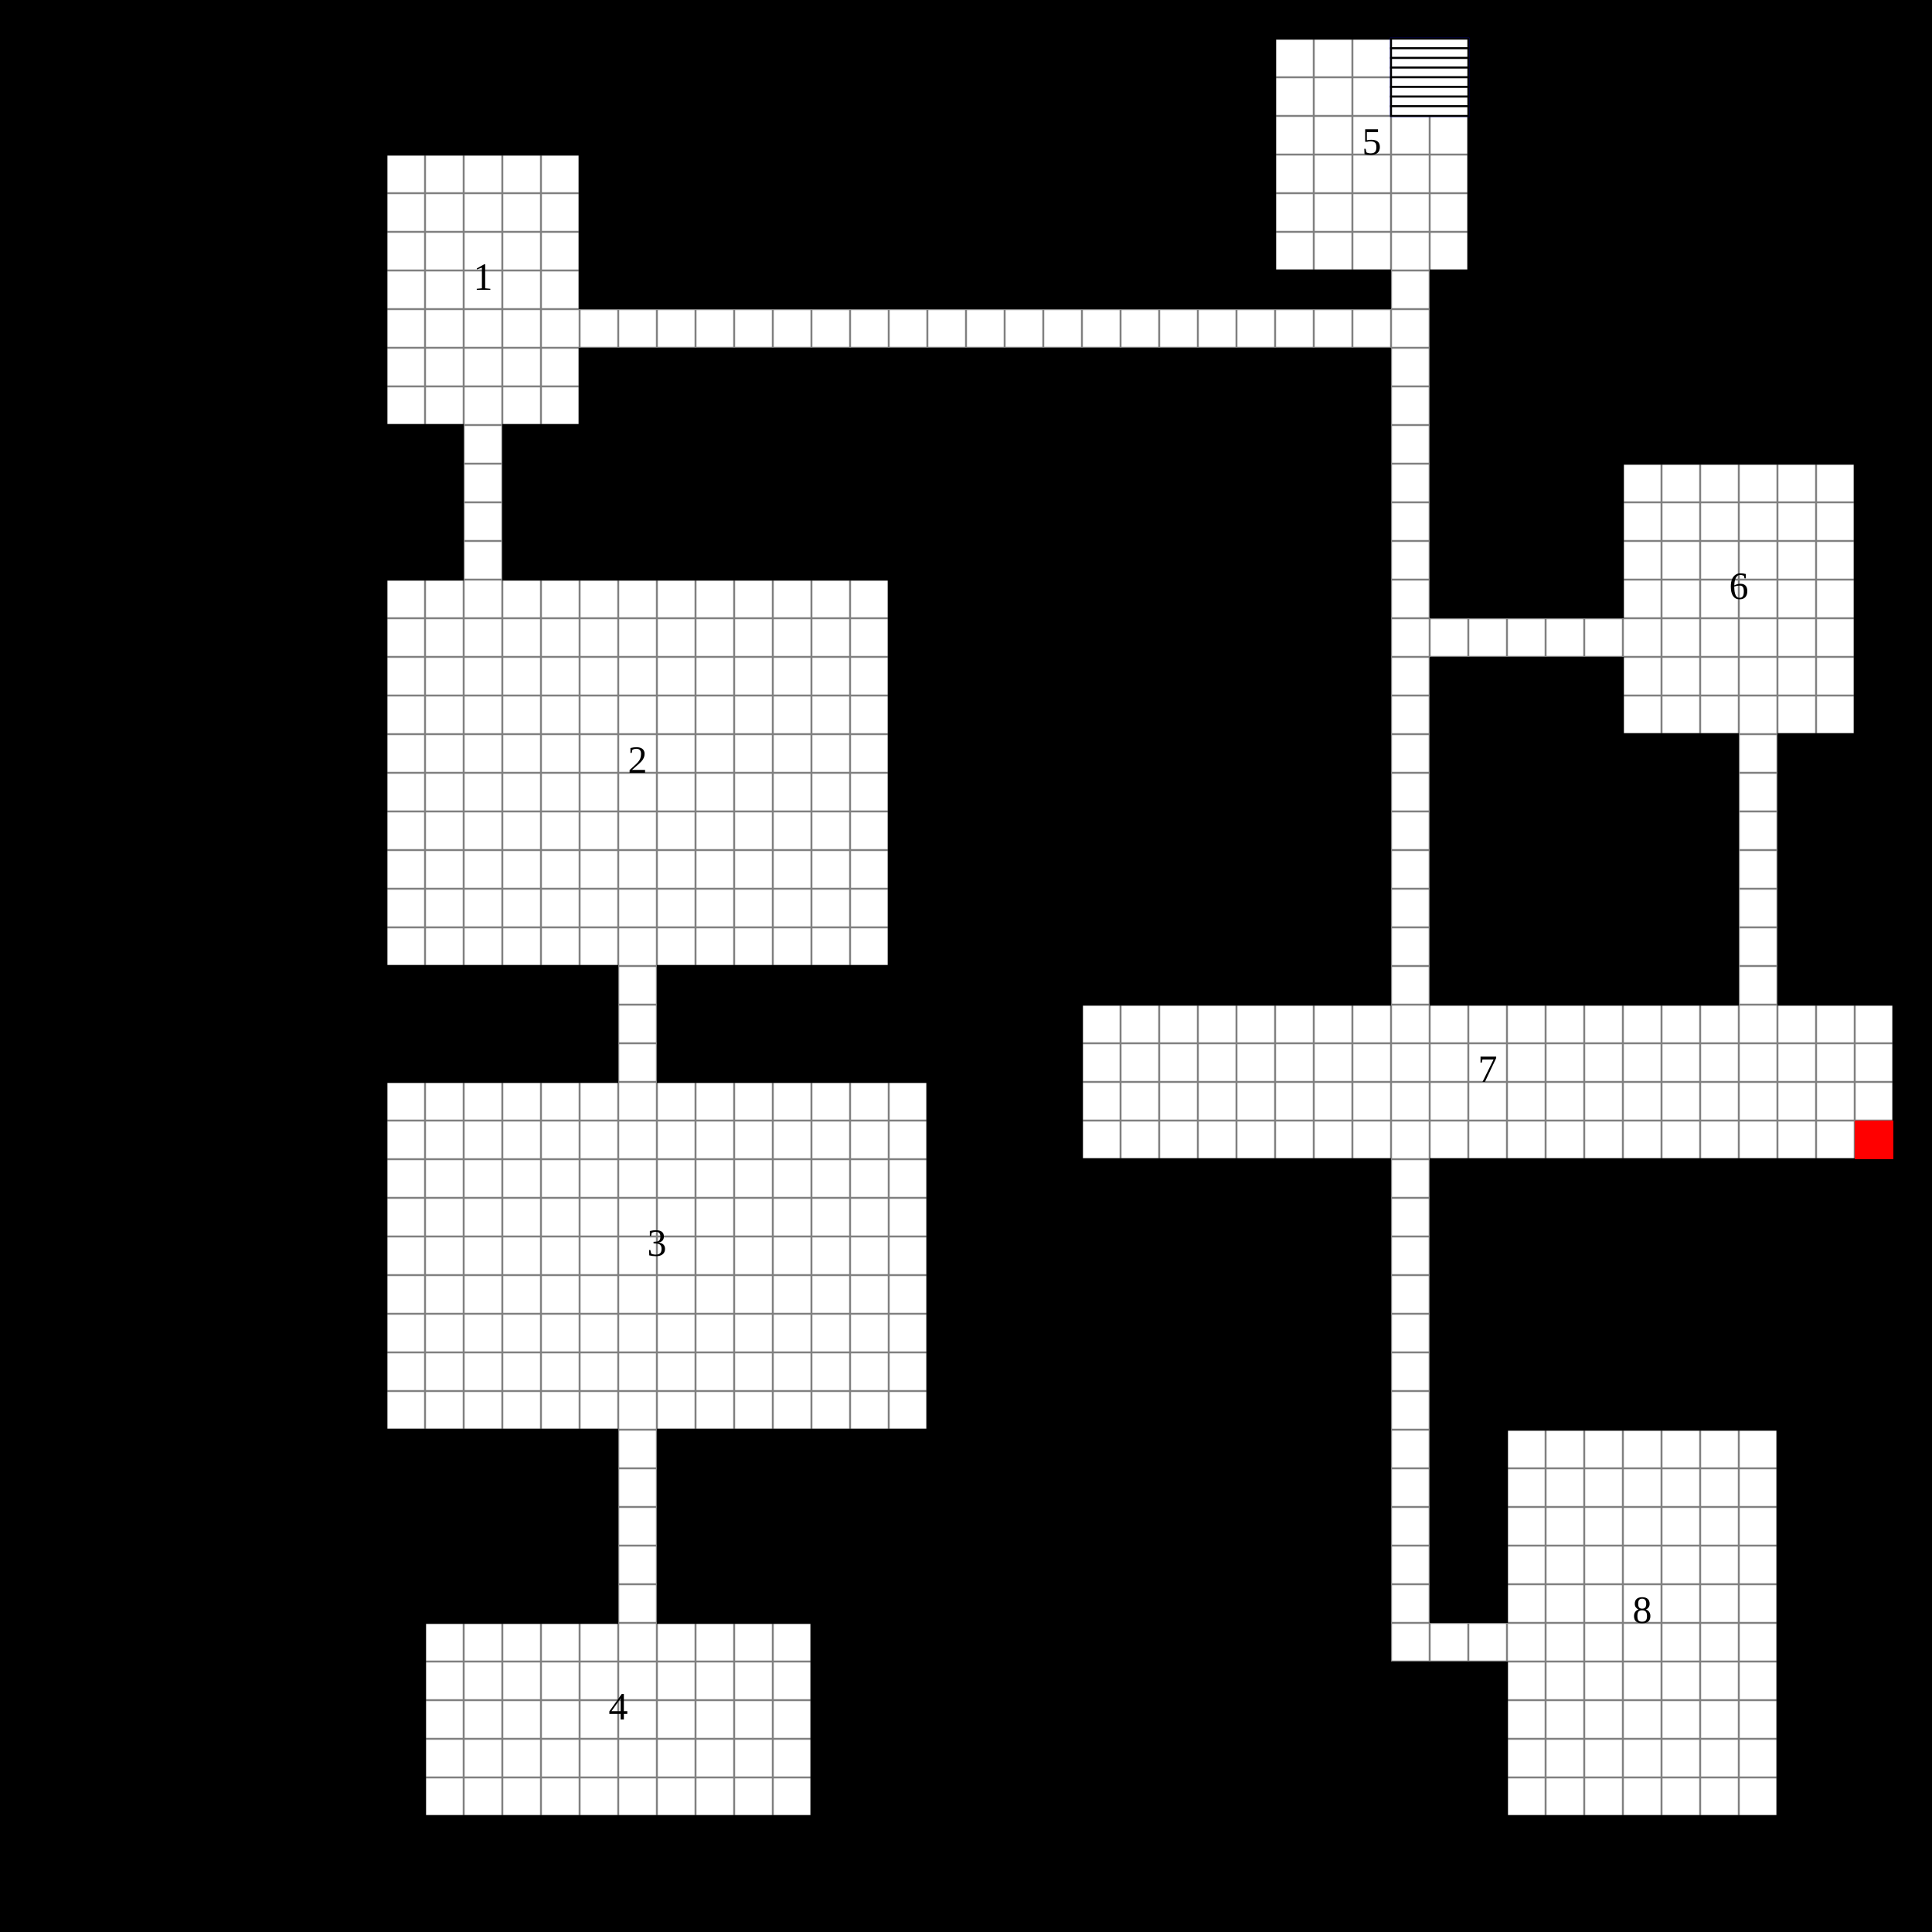
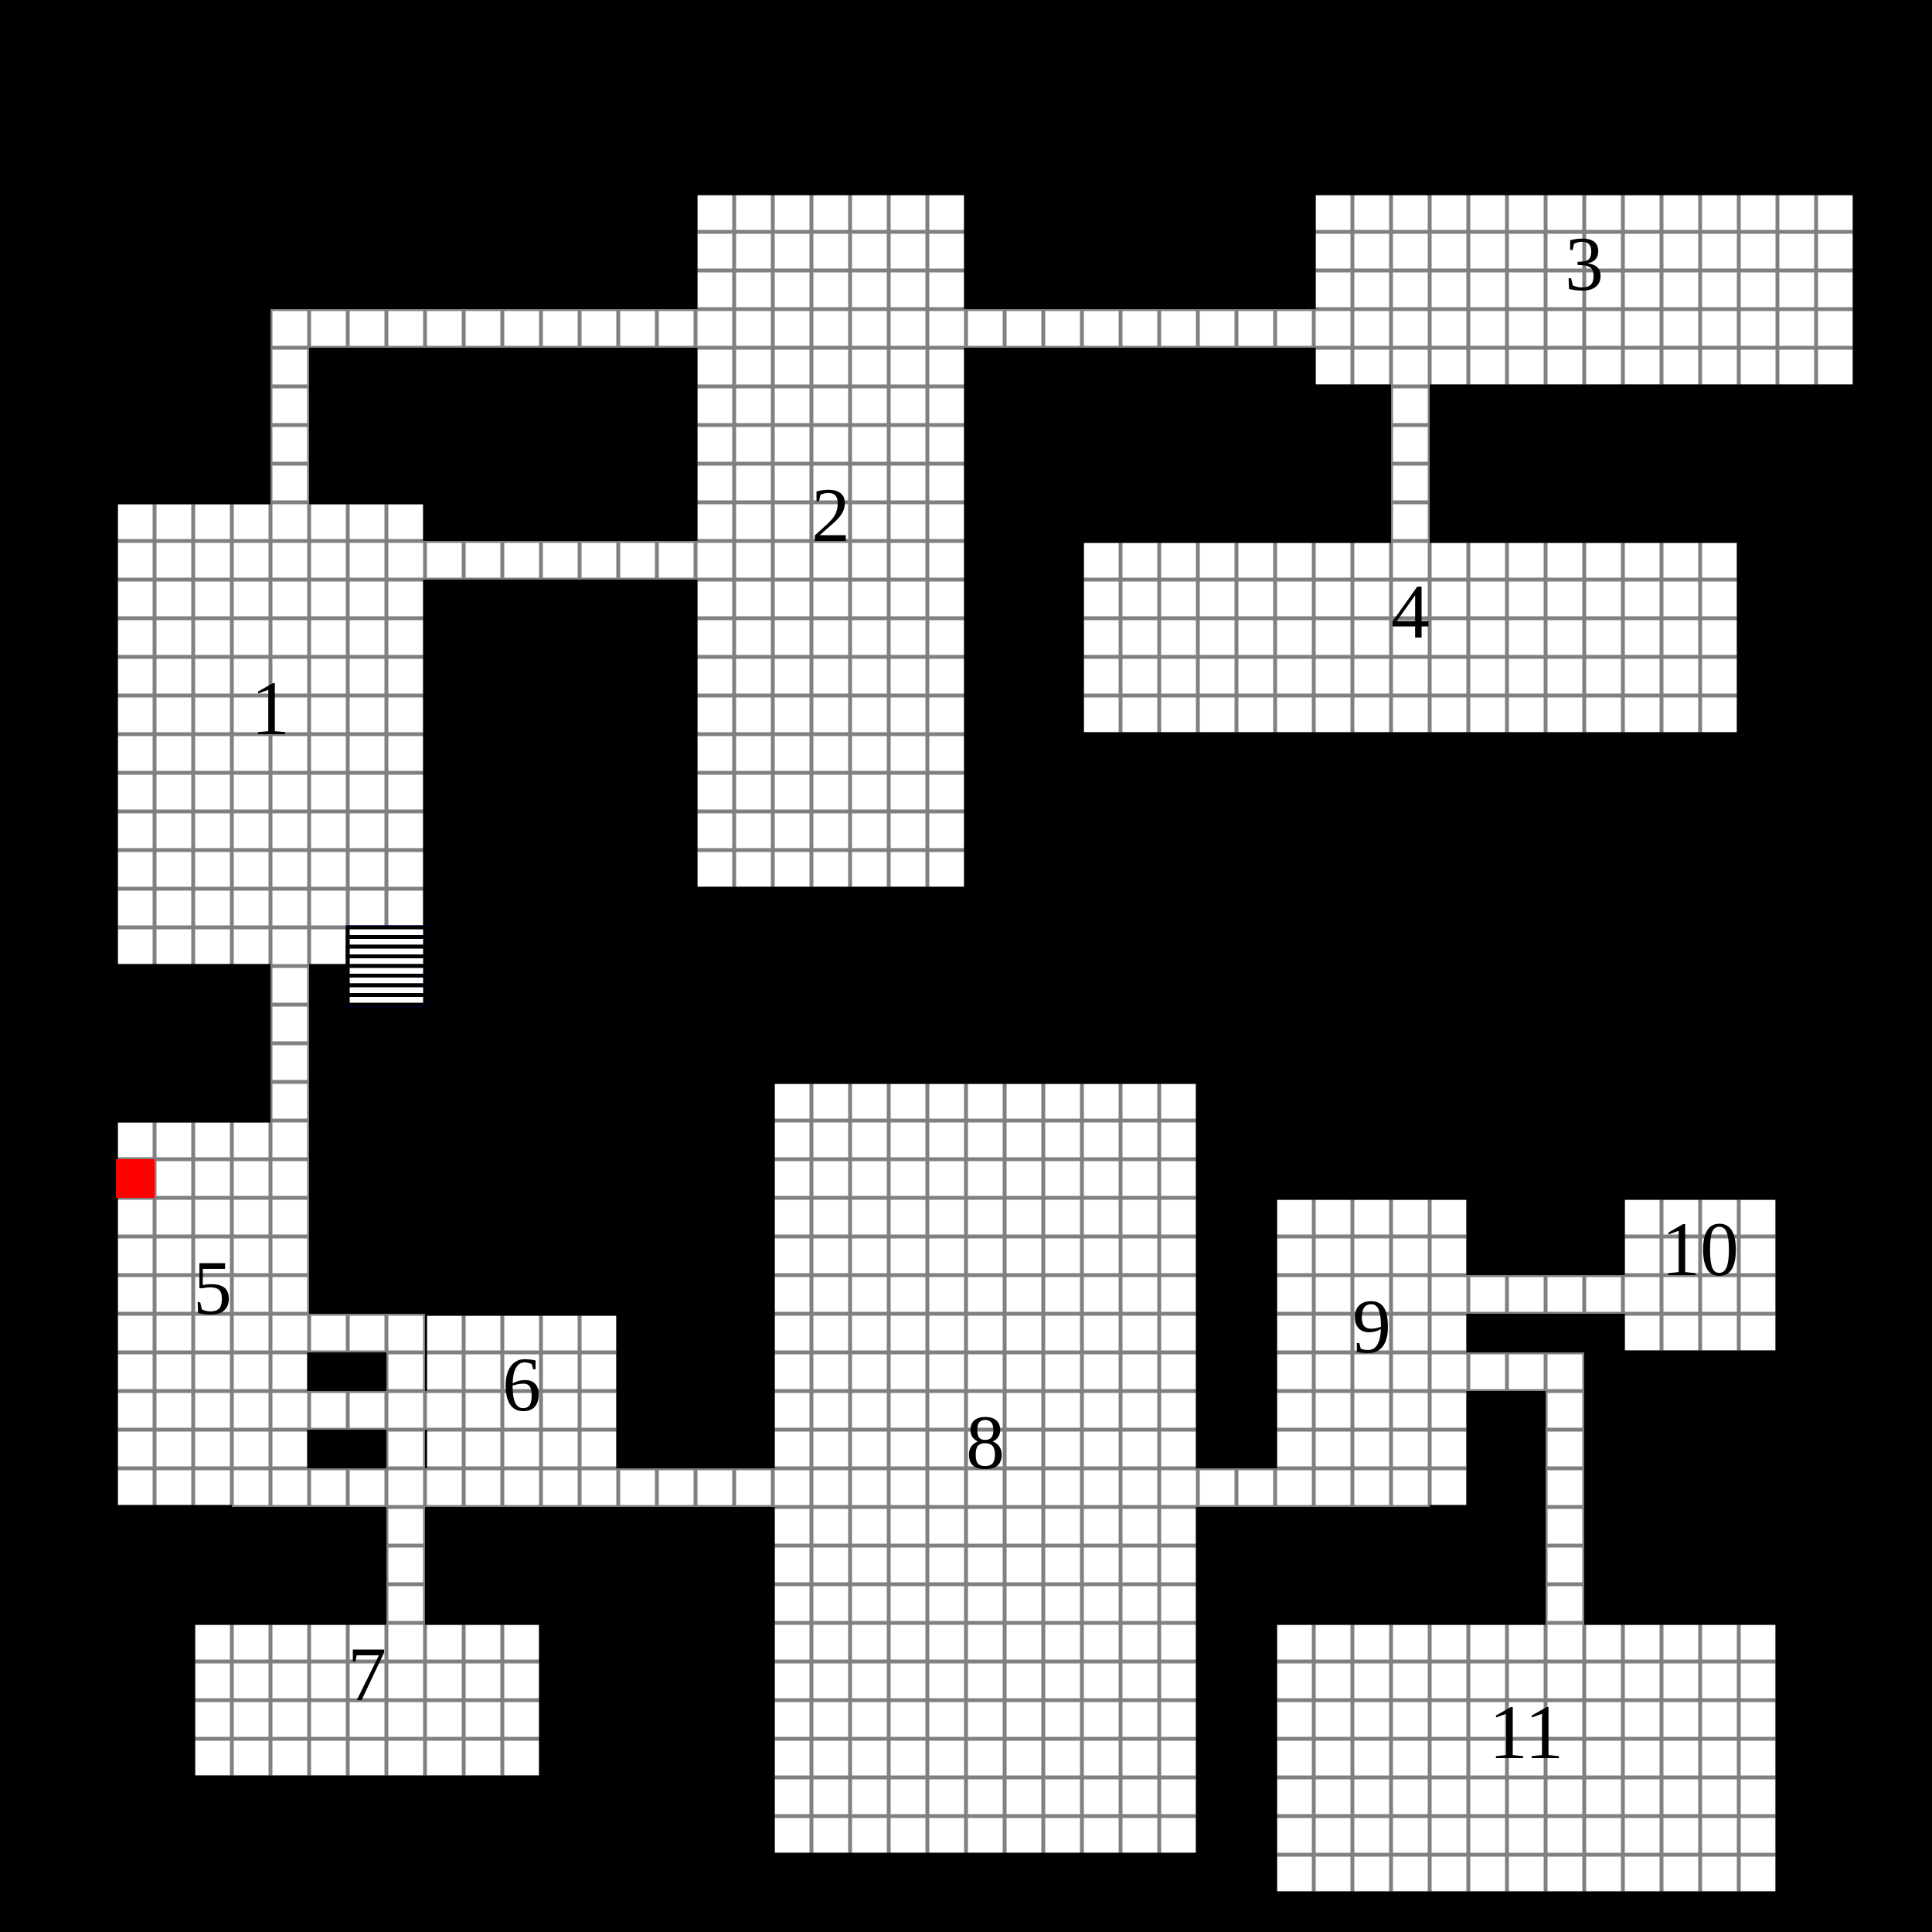
- <svg xmlns="http://www.w3.org/2000/svg" baseProfile="full" height="1000px" version="1.1" width="1000px">
+ <svg xmlns="http://www.w3.org/2000/svg" baseProfile="full" height="500px" version="1.1" width="500px">
  <defs>
-     <pattern height="20" id="id151" patternUnits="userSpaceOnUse" width="20">
-       <rect fill="white" height="20" stroke="gray" width="20" x="0" y="0" />
+     <pattern height="10" id="id43" patternUnits="userSpaceOnUse" width="10">
+       <rect fill="white" height="10" stroke="gray" width="10" x="0" y="0" />
    </pattern>
-     <pattern height="20" id="id152" patternUnits="userSpaceOnUse" width="20">
-       <rect fill="white" height="20" stroke="gray" width="20" x="0" y="0" />
+     <pattern height="10" id="id44" patternUnits="userSpaceOnUse" width="10">
+       <rect fill="white" height="10" stroke="gray" width="10" x="0" y="0" />
    </pattern>
-     <pattern height="20" id="id153" patternUnits="userSpaceOnUse" width="20">
-       <rect fill="white" height="20" stroke="gray" width="20" x="0" y="0" />
+     <pattern height="10" id="id45" patternUnits="userSpaceOnUse" width="10">
+       <rect fill="white" height="10" stroke="gray" width="10" x="0" y="0" />
    </pattern>
-     <pattern height="20" id="id154" patternUnits="userSpaceOnUse" width="20">
-       <rect fill="white" height="20" stroke="gray" width="20" x="0" y="0" />
+     <pattern height="10" id="id46" patternUnits="userSpaceOnUse" width="10">
+       <rect fill="white" height="10" stroke="gray" width="10" x="0" y="0" />
    </pattern>
-     <pattern height="20" id="id155" patternUnits="userSpaceOnUse" width="20">
-       <rect fill="white" height="20" stroke="gray" width="20" x="0" y="0" />
+     <pattern height="10" id="id47" patternUnits="userSpaceOnUse" width="10">
+       <rect fill="white" height="10" stroke="gray" width="10" x="0" y="0" />
    </pattern>
-     <pattern height="20" id="id156" patternUnits="userSpaceOnUse" width="20">
-       <rect fill="white" height="20" stroke="gray" width="20" x="0" y="0" />
+     <pattern height="10" id="id48" patternUnits="userSpaceOnUse" width="10">
+       <rect fill="white" height="10" stroke="gray" width="10" x="0" y="0" />
    </pattern>
-     <pattern height="20" id="id157" patternUnits="userSpaceOnUse" width="20">
-       <rect fill="white" height="20" stroke="gray" width="20" x="0" y="0" />
+     <pattern height="10" id="id49" patternUnits="userSpaceOnUse" width="10">
+       <rect fill="white" height="10" stroke="gray" width="10" x="0" y="0" />
    </pattern>
-     <pattern height="20" id="id158" patternUnits="userSpaceOnUse" width="20">
-       <rect fill="white" height="20" stroke="gray" width="20" x="0" y="0" />
+     <pattern height="10" id="id50" patternUnits="userSpaceOnUse" width="10">
+       <rect fill="white" height="10" stroke="gray" width="10" x="0" y="0" />
    </pattern>
-     <pattern height="20" id="id159" patternUnits="userSpaceOnUse" width="20">
-       <rect fill="white" height="20" stroke="gray" width="20" x="0" y="0" />
+     <pattern height="10" id="id51" patternUnits="userSpaceOnUse" width="10">
+       <rect fill="white" height="10" stroke="gray" width="10" x="0" y="0" />
    </pattern>
-     <pattern height="20" id="id160" patternUnits="userSpaceOnUse" width="20">
-       <rect fill="white" height="20" stroke="gray" width="20" x="0" y="0" />
+     <pattern height="10" id="id52" patternUnits="userSpaceOnUse" width="10">
+       <rect fill="white" height="10" stroke="gray" width="10" x="0" y="0" />
    </pattern>
-     <pattern height="20" id="id161" patternUnits="userSpaceOnUse" width="20">
-       <rect fill="white" height="20" stroke="gray" width="20" x="0" y="0" />
+     <pattern height="10" id="id53" patternUnits="userSpaceOnUse" width="10">
+       <rect fill="white" height="10" stroke="gray" width="10" x="0" y="0" />
    </pattern>
-     <pattern height="20" id="id162" patternUnits="userSpaceOnUse" width="20">
-       <rect fill="white" height="20" stroke="gray" width="20" x="0" y="0" />
+     <pattern height="10" id="id54" patternUnits="userSpaceOnUse" width="10">
+       <rect fill="white" height="10" stroke="gray" width="10" x="0" y="0" />
    </pattern>
-     <pattern height="20" id="id163" patternUnits="userSpaceOnUse" width="20">
-       <rect fill="white" height="20" stroke="gray" width="20" x="0" y="0" />
+     <pattern height="10" id="id55" patternUnits="userSpaceOnUse" width="10">
+       <rect fill="white" height="10" stroke="gray" width="10" x="0" y="0" />
    </pattern>
-     <pattern height="20" id="id164" patternUnits="userSpaceOnUse" width="20">
-       <rect fill="white" height="20" stroke="gray" width="20" x="0" y="0" />
+     <pattern height="10" id="id56" patternUnits="userSpaceOnUse" width="10">
+       <rect fill="white" height="10" stroke="gray" width="10" x="0" y="0" />
    </pattern>
-     <pattern height="20" id="id165" patternUnits="userSpaceOnUse" width="20">
-       <rect fill="white" height="20" stroke="gray" width="20" x="0" y="0" />
+     <pattern height="10" id="id57" patternUnits="userSpaceOnUse" width="10">
+       <rect fill="white" height="10" stroke="gray" width="10" x="0" y="0" />
+     </pattern>
+     <pattern height="10" id="id58" patternUnits="userSpaceOnUse" width="10">
+       <rect fill="white" height="10" stroke="gray" width="10" x="0" y="0" />
+     </pattern>
+     <pattern height="10" id="id59" patternUnits="userSpaceOnUse" width="10">
+       <rect fill="white" height="10" stroke="gray" width="10" x="0" y="0" />
+     </pattern>
+     <pattern height="10" id="id60" patternUnits="userSpaceOnUse" width="10">
+       <rect fill="white" height="10" stroke="gray" width="10" x="0" y="0" />
+     </pattern>
+     <pattern height="10" id="id61" patternUnits="userSpaceOnUse" width="10">
+       <rect fill="white" height="10" stroke="gray" width="10" x="0" y="0" />
+     </pattern>
+     <pattern height="10" id="id62" patternUnits="userSpaceOnUse" width="10">
+       <rect fill="white" height="10" stroke="gray" width="10" x="0" y="0" />
+     </pattern>
+     <pattern height="10" id="id63" patternUnits="userSpaceOnUse" width="10">
+       <rect fill="white" height="10" stroke="gray" width="10" x="0" y="0" />
    </pattern>
  </defs>
-   <rect fill="black" height="1000" stroke="black" stroke-width="2" width="1000" x="0" y="0" />
+   <rect fill="black" height="500" stroke="black" stroke-width="2" width="500" x="0" y="0" />
  <g>
-     <rect fill="url(#id151) none" height="140" stroke="black" stroke-width="1" width="100" x="200" y="80" />
+     <rect fill="url(#id43) none" height="120" stroke="black" stroke-width="1" width="80" x="30" y="130" />
  </g>
  <g>
-     <rect fill="url(#id152) none" height="200" stroke="black" stroke-width="1" width="260" x="200" y="300" />
+     <rect fill="url(#id44) none" height="180" stroke="black" stroke-width="1" width="70" x="180" y="50" />
  </g>
  <g>
-     <rect fill="url(#id153) none" height="180" stroke="black" stroke-width="1" width="280" x="200" y="560" />
+     <rect fill="url(#id45) none" height="50" stroke="black" stroke-width="1" width="140" x="340" y="50" />
  </g>
  <g>
-     <rect fill="url(#id154) none" height="100" stroke="black" stroke-width="1" width="200" x="220" y="840" />
+     <rect fill="url(#id46) none" height="50" stroke="black" stroke-width="1" width="170" x="280" y="140" />
  </g>
  <g>
-     <rect fill="url(#id155) none" height="120" stroke="black" stroke-width="1" width="100" x="660" y="20" />
+     <rect fill="url(#id47) none" height="100" stroke="black" stroke-width="1" width="50" x="30" y="290" />
  </g>
  <g>
-     <rect fill="url(#id156) none" height="140" stroke="black" stroke-width="1" width="120" x="840" y="240" />
+     <rect fill="url(#id48) none" height="50" stroke="black" stroke-width="1" width="50" x="110" y="340" />
  </g>
  <g>
-     <rect fill="url(#id157) none" height="80" stroke="black" stroke-width="1" width="420" x="560" y="520" />
+     <rect fill="url(#id49) none" height="40" stroke="black" stroke-width="1" width="90" x="50" y="420" />
  </g>
  <g>
-     <rect fill="url(#id158) none" height="200" stroke="black" stroke-width="1" width="140" x="780" y="740" />
+     <rect fill="url(#id50) none" height="200" stroke="black" stroke-width="1" width="110" x="200" y="280" />
  </g>
  <g>
-     <rect fill="url(#id159) none" height="20" width="500" x="240" y="160" />
+     <rect fill="url(#id51) none" height="80" stroke="black" stroke-width="1" width="50" x="330" y="310" />
  </g>
  <g>
-     <rect fill="url(#id159) none" height="80" width="20" x="720" y="80" />
+     <rect fill="url(#id52) none" height="40" stroke="black" stroke-width="1" width="40" x="420" y="310" />
  </g>
  <g>
-     <rect fill="url(#id160) none" height="20" width="100" x="240" y="400" />
+     <rect fill="url(#id53) none" height="70" stroke="black" stroke-width="1" width="130" x="330" y="420" />
  </g>
  <g>
-     <rect fill="url(#id160) none" height="240" width="20" x="240" y="160" />
+     <rect fill="url(#id54) none" height="10" width="20" x="60" y="340" />
  </g>
  <g>
-     <rect fill="url(#id161) none" height="20" width="40" x="320" y="640" />
+     <rect fill="url(#id54) none" height="150" width="10" x="70" y="190" />
  </g>
  <g>
-     <rect fill="url(#id161) none" height="240" width="20" x="320" y="400" />
+     <rect fill="url(#id55) none" height="10" width="340" x="70" y="80" />
  </g>
  <g>
-     <rect fill="url(#id162) none" height="20" width="20" x="320" y="640" />
+     <rect fill="url(#id55) none" height="110" width="10" x="70" y="80" />
  </g>
  <g>
-     <rect fill="url(#id162) none" height="240" width="20" x="320" y="640" />
+     <rect fill="url(#id56) none" height="10" width="150" x="70" y="140" />
  </g>
  <g>
-     <rect fill="url(#id163) none" height="20" width="140" x="720" y="840" />
+     <rect fill="url(#id56) none" height="50" width="10" x="70" y="140" />
  </g>
  <g>
-     <rect fill="url(#id163) none" height="760" width="20" x="720" y="80" />
+     <rect fill="url(#id57) none" height="10" width="50" x="360" y="80" />
  </g>
  <g>
-     <rect fill="url(#id164) none" height="20" width="200" x="720" y="320" />
+     <rect fill="url(#id57) none" height="80" width="10" x="360" y="80" />
  </g>
  <g>
-     <rect fill="url(#id164) none" height="240" width="20" x="720" y="80" />
+     <rect fill="url(#id58) none" height="10" width="210" x="60" y="380" />
  </g>
  <g>
-     <rect fill="url(#id165) none" height="20" width="160" x="760" y="560" />
+     <rect fill="url(#id58) none" height="40" width="10" x="60" y="340" />
  </g>
  <g>
-     <rect fill="url(#id165) none" height="240" width="20" x="900" y="320" />
+     <rect fill="url(#id59) none" height="10" width="40" x="60" y="340" />
  </g>
-   <rect fill="white" height="40" stroke="blue" width="40" x="720" y="20" />
-   <g transform="rotate(90,740.0,40.0)">
-     <rect fill="white" height="40" stroke="black" width="5.0" x="720.0" y="20" />
-     <rect fill="white" height="40" stroke="black" width="5.0" x="725.0" y="20" />
-     <rect fill="white" height="40" stroke="black" width="5.0" x="730.0" y="20" />
-     <rect fill="white" height="40" stroke="black" width="5.0" x="735.0" y="20" />
-     <rect fill="white" height="40" stroke="black" width="5.0" x="740.0" y="20" />
-     <rect fill="white" height="40" stroke="black" width="5.0" x="745.0" y="20" />
-     <rect fill="white" height="40" stroke="black" width="5.0" x="750.0" y="20" />
-     <rect fill="white" height="40" stroke="black" width="5.0" x="755.0" y="20" />
+   <g>
+     <rect fill="url(#id59) none" height="100" width="10" x="100" y="340" />
  </g>
-   <rect fill="red" height="20" width="20" x="960" y="580" />
-   <text alignment-baseline="middle" fill="black" font-size="20" text-anchor="middle" x="250.0" y="150.0">1</text>
-   <text alignment-baseline="middle" fill="black" font-size="20" text-anchor="middle" x="330.0" y="400.0">2</text>
-   <text alignment-baseline="middle" fill="black" font-size="20" text-anchor="middle" x="340.0" y="650.0">3</text>
-   <text alignment-baseline="middle" fill="black" font-size="20" text-anchor="middle" x="320.0" y="890.0">4</text>
-   <text alignment-baseline="middle" fill="black" font-size="20" text-anchor="middle" x="710.0" y="80.0">5</text>
-   <text alignment-baseline="middle" fill="black" font-size="20" text-anchor="middle" x="900.0" y="310.0">6</text>
-   <text alignment-baseline="middle" fill="black" font-size="20" text-anchor="middle" x="770.0" y="560.0">7</text>
-   <text alignment-baseline="middle" fill="black" font-size="20" text-anchor="middle" x="850.0" y="840.0">8</text>
+   <g>
+     <rect fill="url(#id60) none" height="10" width="90" x="60" y="360" />
+   </g>
+   <g>
+     <rect fill="url(#id60) none" height="20" width="10" x="60" y="340" />
+   </g>
+   <g>
+     <rect fill="url(#id61) none" height="10" width="110" x="260" y="380" />
+   </g>
+   <g>
+     <rect fill="url(#id61) none" height="30" width="10" x="360" y="350" />
+   </g>
+   <g>
+     <rect fill="url(#id62) none" height="10" width="40" x="360" y="350" />
+   </g>
+   <g>
+     <rect fill="url(#id62) none" height="110" width="10" x="400" y="350" />
+   </g>
+   <g>
+     <rect fill="url(#id63) none" height="10" width="80" x="360" y="330" />
+   </g>
+   <g>
+     <rect fill="url(#id63) none" height="20" width="10" x="360" y="330" />
+   </g>
+   <rect fill="white" height="20" stroke="blue" width="20" x="90" y="240" />
+   <g transform="rotate(90,100.0,250.0)">
+     <rect fill="white" height="20" stroke="black" width="2.5" x="90.0" y="240" />
+     <rect fill="white" height="20" stroke="black" width="2.5" x="92.5" y="240" />
+     <rect fill="white" height="20" stroke="black" width="2.5" x="95.0" y="240" />
+     <rect fill="white" height="20" stroke="black" width="2.5" x="97.5" y="240" />
+     <rect fill="white" height="20" stroke="black" width="2.5" x="100.0" y="240" />
+     <rect fill="white" height="20" stroke="black" width="2.5" x="102.5" y="240" />
+     <rect fill="white" height="20" stroke="black" width="2.5" x="105.0" y="240" />
+     <rect fill="white" height="20" stroke="black" width="2.5" x="107.5" y="240" />
+   </g>
+   <rect fill="red" height="10" width="10" x="30" y="300" />
+   <text alignment-baseline="middle" fill="black" font-size="20" text-anchor="middle" x="70.0" y="190.0">1</text>
+   <text alignment-baseline="middle" fill="black" font-size="20" text-anchor="middle" x="215.0" y="140.0">2</text>
+   <text alignment-baseline="middle" fill="black" font-size="20" text-anchor="middle" x="410.0" y="75.0">3</text>
+   <text alignment-baseline="middle" fill="black" font-size="20" text-anchor="middle" x="365.0" y="165.0">4</text>
+   <text alignment-baseline="middle" fill="black" font-size="20" text-anchor="middle" x="55.0" y="340.0">5</text>
+   <text alignment-baseline="middle" fill="black" font-size="20" text-anchor="middle" x="135.0" y="365.0">6</text>
+   <text alignment-baseline="middle" fill="black" font-size="20" text-anchor="middle" x="95.0" y="440.0">7</text>
+   <text alignment-baseline="middle" fill="black" font-size="20" text-anchor="middle" x="255.0" y="380.0">8</text>
+   <text alignment-baseline="middle" fill="black" font-size="20" text-anchor="middle" x="355.0" y="350.0">9</text>
+   <text alignment-baseline="middle" fill="black" font-size="20" text-anchor="middle" x="440.0" y="330.0">10</text>
+   <text alignment-baseline="middle" fill="black" font-size="20" text-anchor="middle" x="395.0" y="455.0">11</text>
</svg>
